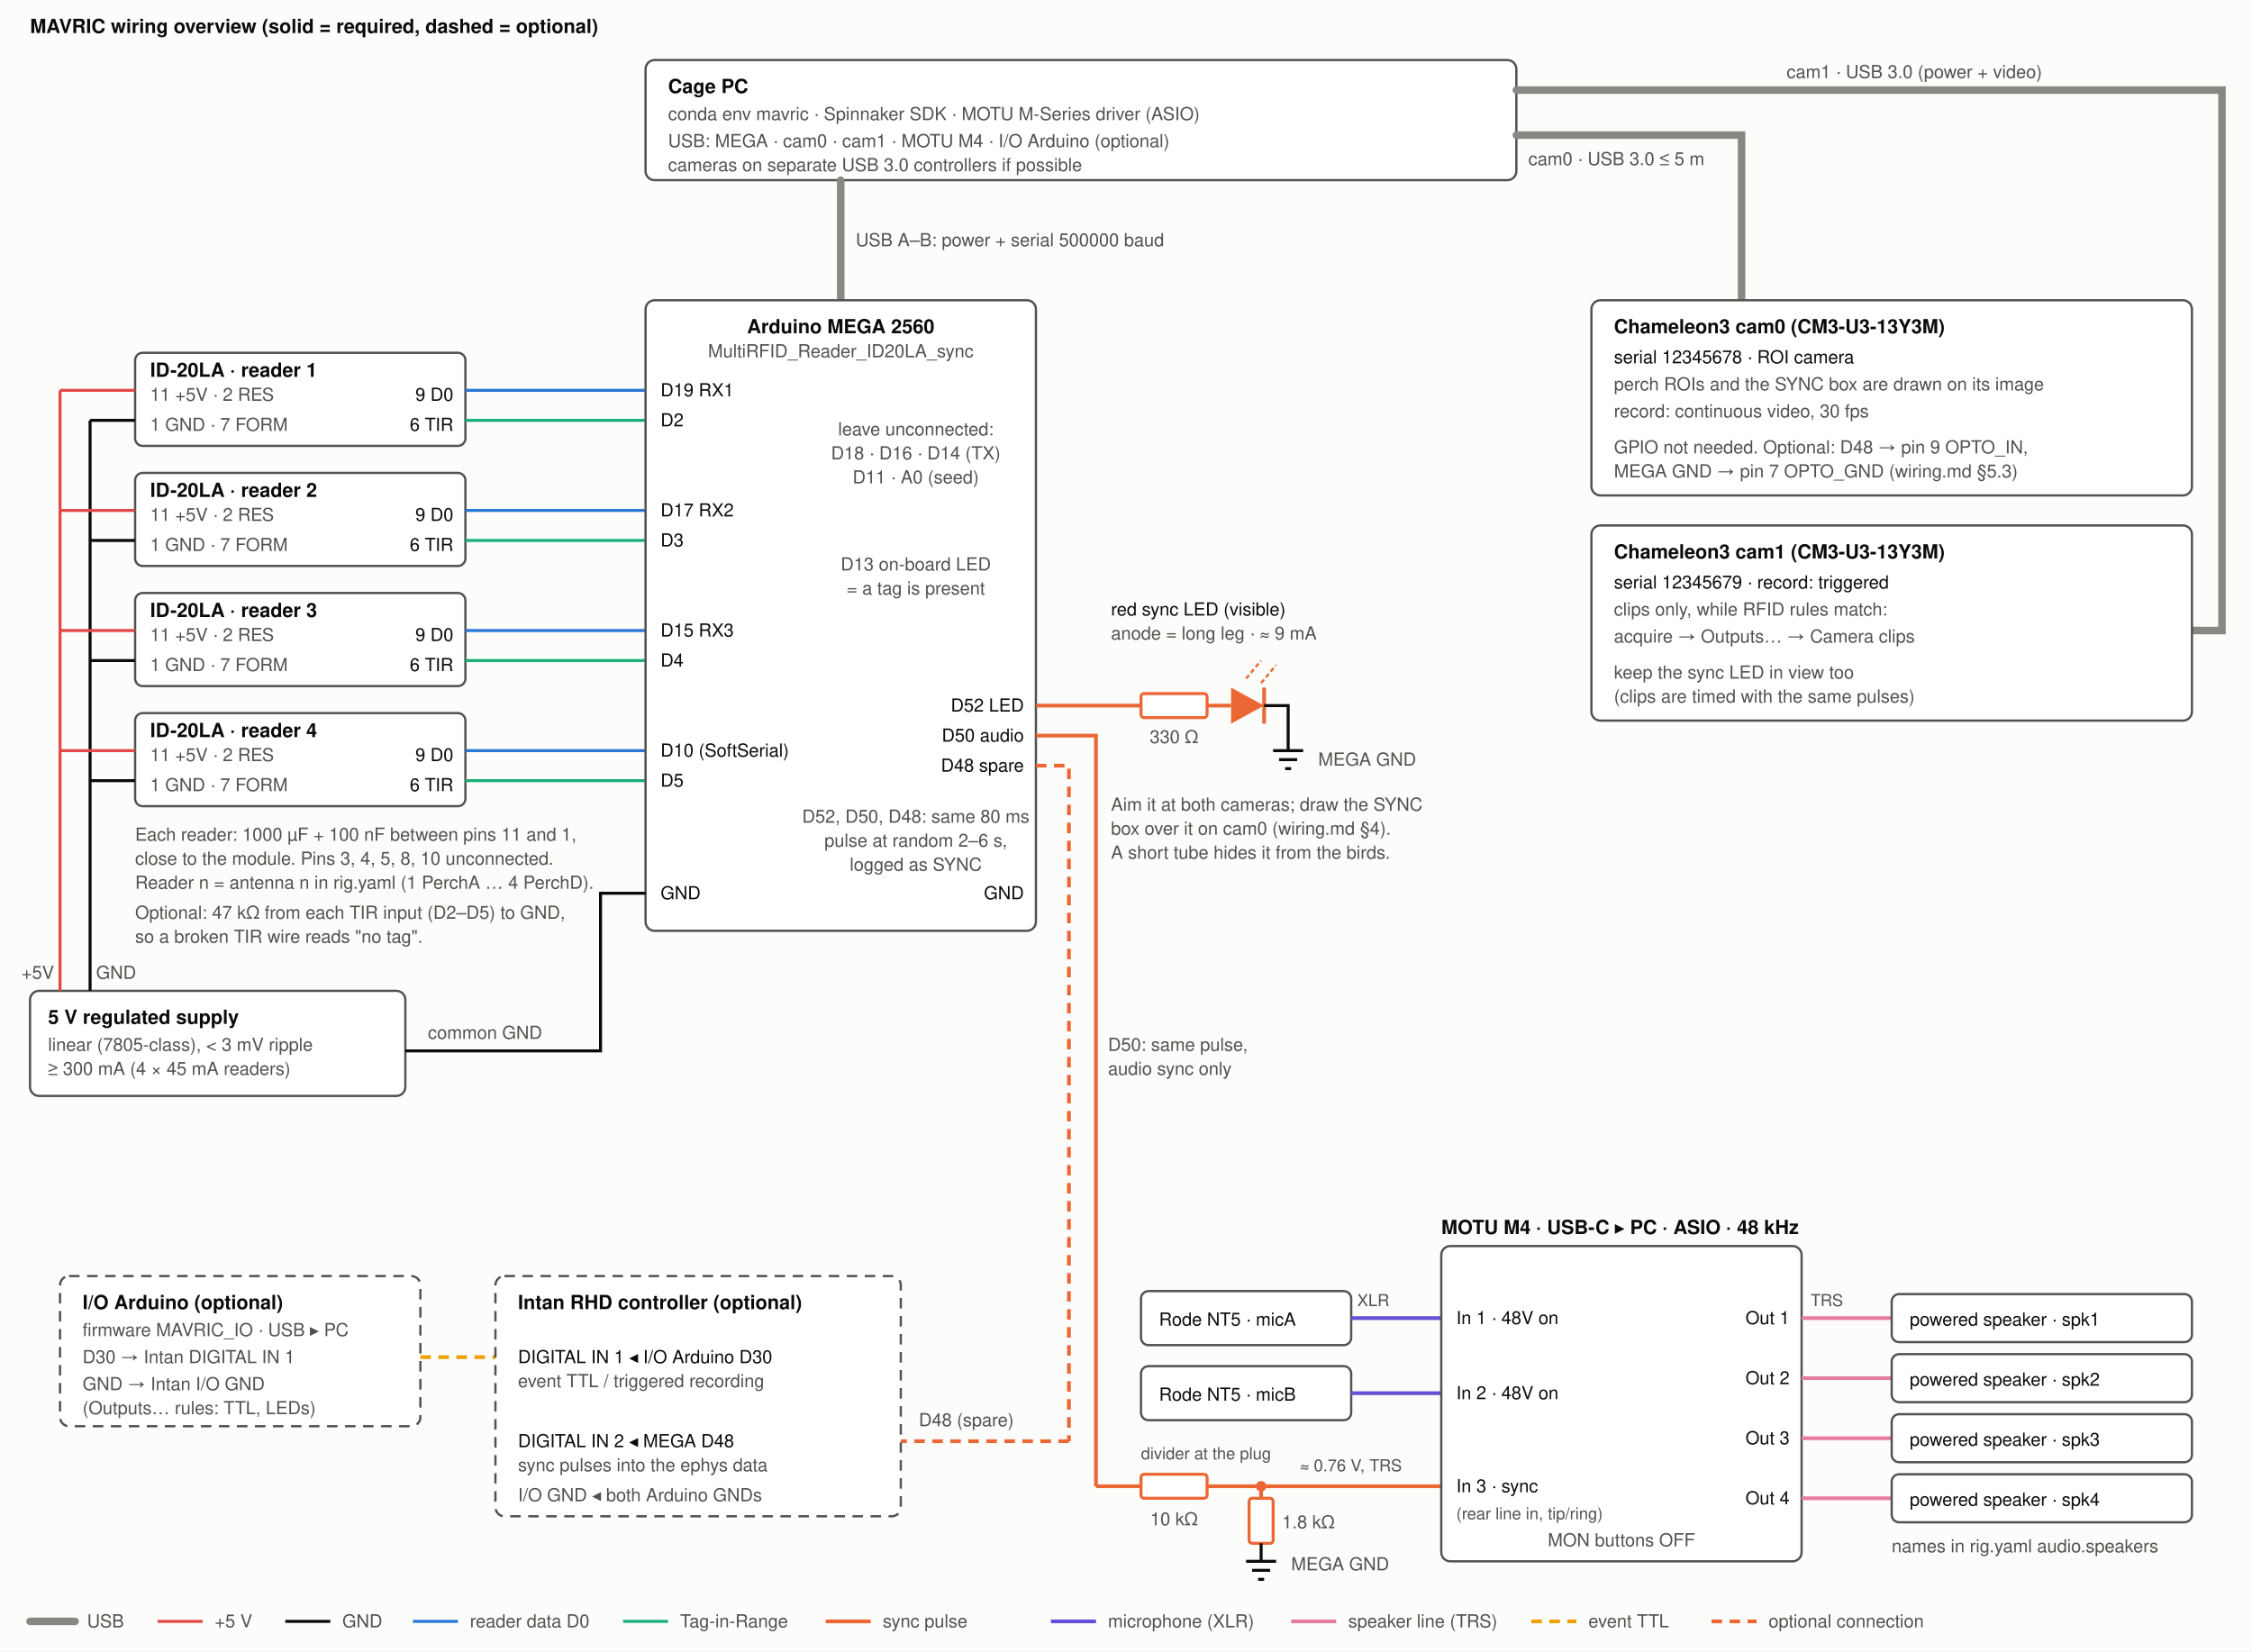
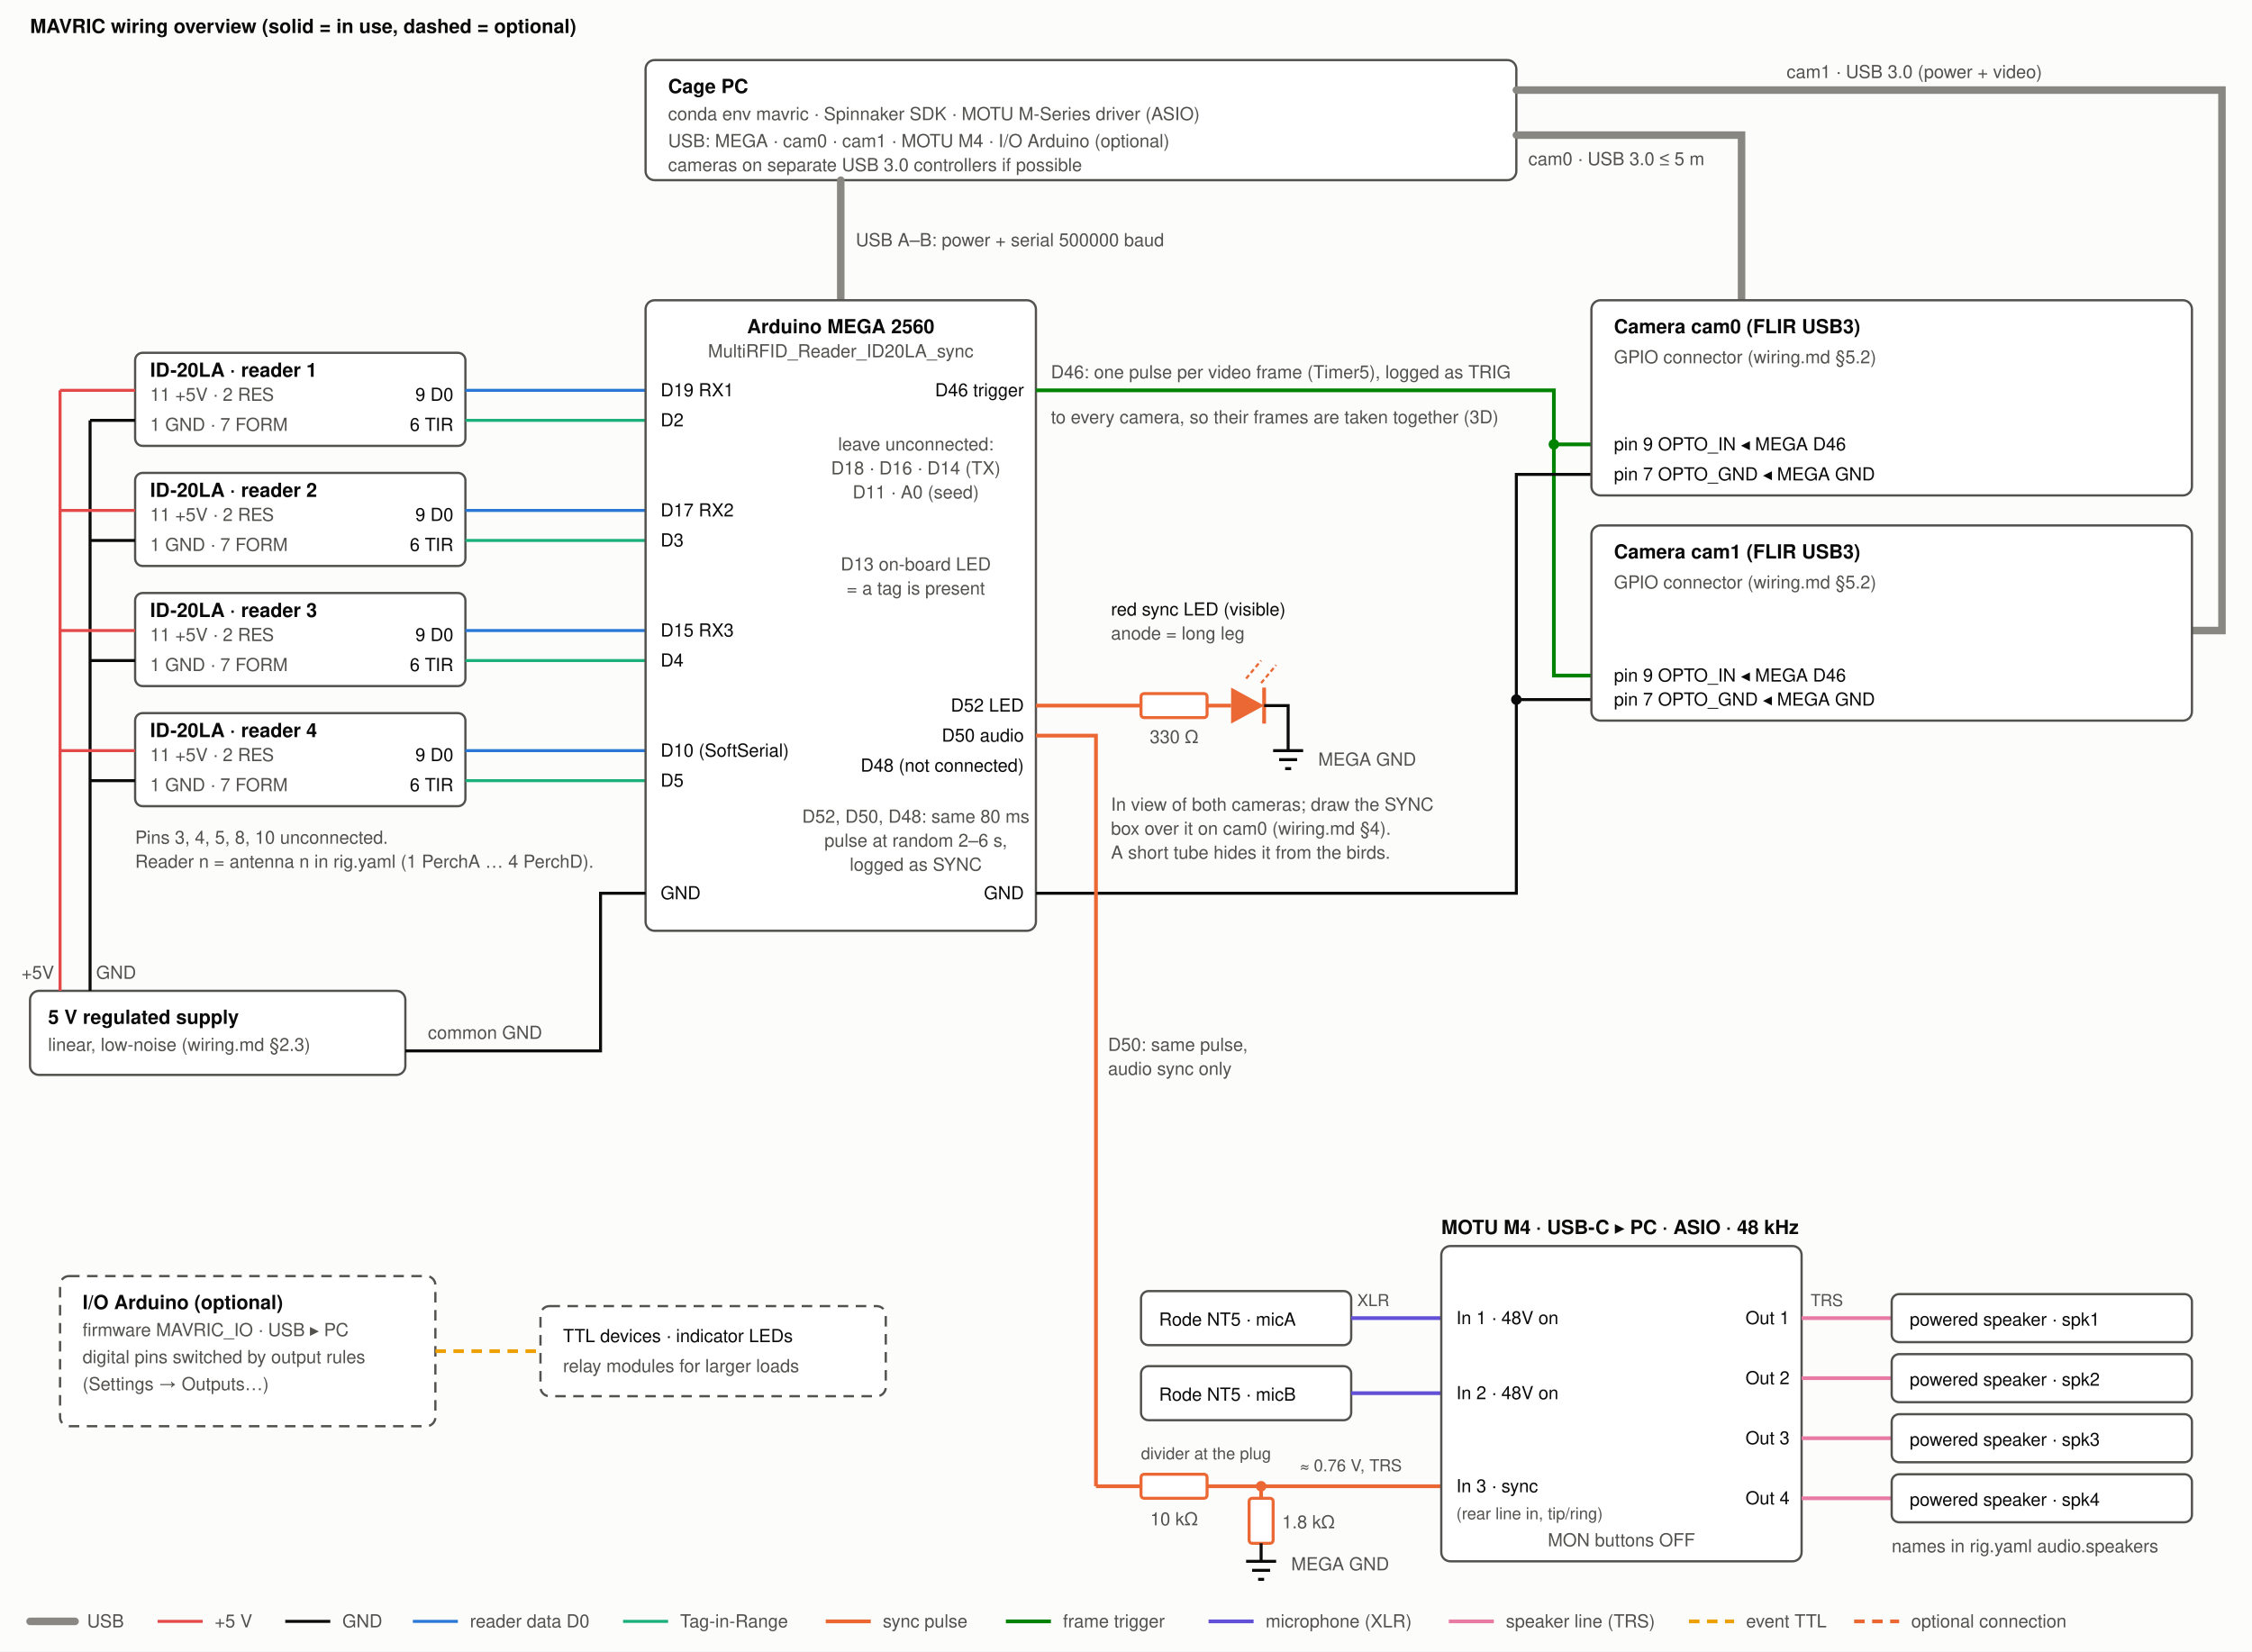
<svg xmlns="http://www.w3.org/2000/svg" viewBox="0 0 1500 1100" width="1500" height="1100" font-family="Segoe UI, Helvetica, Arial, sans-serif" font-size="12">
  <defs>
    <style>
      .box { fill: #ffffff; stroke: #52514e; stroke-width: 1.5; }
      .obox { fill: #ffffff; stroke: #52514e; stroke-width: 1.5; stroke-dasharray: 7 5; }
      .t { fill: #0b0b0b; }
      .s { fill: #52514e; }
      .h { fill: #0b0b0b; font-weight: 600; font-size: 13px; }
      .usb { stroke: #898781; stroke-width: 5; fill: none; stroke-linecap: round; }
      .pwr { stroke: #e34948; stroke-width: 2; fill: none; }
      .gnd { stroke: #0b0b0b; stroke-width: 2; fill: none; }
      .dat { stroke: #2a78d6; stroke-width: 2; fill: none; }
      .tir { stroke: #1baf7a; stroke-width: 2; fill: none; }
      .syn { stroke: #eb6834; stroke-width: 2.5; fill: none; }
+       .trg { stroke: #008300; stroke-width: 2.5; fill: none; }
      .aud { stroke: #6250d6; stroke-width: 2.5; fill: none; }
      .spk { stroke: #e87ba4; stroke-width: 2.5; fill: none; }
      .ttl { stroke: #eda100; stroke-width: 2.5; fill: none; }
      .opt { stroke-dasharray: 7 5; }
    </style>
  </defs>
  <rect width="1500" height="1100" fill="#fcfcfb" />
-   <text x="20" y="22" class="h" font-size="15">MAVRIC wiring overview (solid = required, dashed = optional)</text>
+   <text x="20" y="22" class="h" font-size="15">MAVRIC wiring overview (solid = in use, dashed = optional)</text>
  <rect x="430" y="40" width="580" height="80" rx="6" class="box" />
  <text x="445" y="62" class="h">Cage PC</text>
  <text x="445" y="80" class="s">conda env mavric · Spinnaker SDK · MOTU M-Series driver (ASIO)</text>
  <text x="445" y="98" class="s">USB: MEGA · cam0 · cam1 · MOTU M4 · I/O Arduino (optional)</text>
  <text x="445" y="114" class="s">cameras on separate USB 3.0 controllers if possible</text>
  <path d="M560 120 V200" class="usb" />
  <text x="570" y="164" class="s">USB A–B: power + serial 500000 baud</text>
  <path d="M1010 90 H1160 V200" class="usb" />
  <text x="1018" y="110" class="s">cam0 · USB 3.0 ≤ 5 m</text>
  <path d="M1010 60 H1480 V420 H1460" class="usb" />
  <text x="1190" y="52" class="s">cam1 · USB 3.0 (power + video)</text>
-   <rect x="20" y="660" width="250" height="70" rx="6" class="box" />
+   <rect x="20" y="660" width="250" height="56" rx="6" class="box" />
  <text x="32" y="682" class="h">5 V regulated supply</text>
-   <text x="32" y="700" class="s">linear (7805-class), &lt; 3 mV ripple</text>
-   <text x="32" y="716" class="s">≥ 300 mA (4 × 45 mA readers)</text>
+   <text x="32" y="700" class="s">linear, low-noise (wiring.md §2.3)</text>
  <path d="M40 660 V260" class="pwr" />
  <path d="M60 660 V280" class="gnd" />
  <text x="36" y="652" class="s" fill="#e34948" text-anchor="end">+5V</text>
  <text x="64" y="652" class="s">GND</text>
  <g id="readers">
    <rect x="90" y="235" width="220" height="62" rx="5" class="box" />
    <text x="100" y="251" class="h">ID-20LA · reader 1</text>
    <text x="100" y="267" class="s">11 +5V · 2 RES</text>
    <text x="100" y="287" class="s">1 GND · 7 FORM</text>
    <text x="302" y="267" class="t" text-anchor="end">9 D0</text>
    <text x="302" y="287" class="t" text-anchor="end">6 TIR</text>
    <path d="M40 260 H90" class="pwr" />
    <path d="M60 280 H90" class="gnd" />
    <path d="M310 260 H430" class="dat" />
    <path d="M310 280 H430" class="tir" />
    <rect x="90" y="315" width="220" height="62" rx="5" class="box" />
    <text x="100" y="331" class="h">ID-20LA · reader 2</text>
    <text x="100" y="347" class="s">11 +5V · 2 RES</text>
    <text x="100" y="367" class="s">1 GND · 7 FORM</text>
    <text x="302" y="347" class="t" text-anchor="end">9 D0</text>
    <text x="302" y="367" class="t" text-anchor="end">6 TIR</text>
    <path d="M40 340 H90" class="pwr" />
    <path d="M60 360 H90" class="gnd" />
    <path d="M310 340 H430" class="dat" />
    <path d="M310 360 H430" class="tir" />
    <rect x="90" y="395" width="220" height="62" rx="5" class="box" />
    <text x="100" y="411" class="h">ID-20LA · reader 3</text>
    <text x="100" y="427" class="s">11 +5V · 2 RES</text>
    <text x="100" y="447" class="s">1 GND · 7 FORM</text>
    <text x="302" y="427" class="t" text-anchor="end">9 D0</text>
    <text x="302" y="447" class="t" text-anchor="end">6 TIR</text>
    <path d="M40 420 H90" class="pwr" />
    <path d="M60 440 H90" class="gnd" />
    <path d="M310 420 H430" class="dat" />
    <path d="M310 440 H430" class="tir" />
    <rect x="90" y="475" width="220" height="62" rx="5" class="box" />
    <text x="100" y="491" class="h">ID-20LA · reader 4</text>
    <text x="100" y="507" class="s">11 +5V · 2 RES</text>
    <text x="100" y="527" class="s">1 GND · 7 FORM</text>
    <text x="302" y="507" class="t" text-anchor="end">9 D0</text>
    <text x="302" y="527" class="t" text-anchor="end">6 TIR</text>
    <path d="M40 500 H90" class="pwr" />
    <path d="M60 520 H90" class="gnd" />
    <path d="M310 500 H430" class="dat" />
    <path d="M310 520 H430" class="tir" />
  </g>
-   <text x="90" y="560" class="s">Each reader: 1000 µF + 100 nF between pins 11 and 1,</text>
-   <text x="90" y="576" class="s">close to the module. Pins 3, 4, 5, 8, 10 unconnected.</text>
-   <text x="90" y="592" class="s">Reader n = antenna n in rig.yaml (1 PerchA … 4 PerchD).</text>
-   <text x="90" y="612" class="s">Optional: 47 kΩ from each TIR input (D2–D5) to GND,</text>
-   <text x="90" y="628" class="s">so a broken TIR wire reads "no tag".</text>
+   <text x="90" y="562" class="s">Pins 3, 4, 5, 8, 10 unconnected.</text>
+   <text x="90" y="578" class="s">Reader n = antenna n in rig.yaml (1 PerchA … 4 PerchD).</text>
  <rect x="430" y="200" width="260" height="420" rx="6" class="box" />
  <text x="560" y="222" class="h" text-anchor="middle">Arduino MEGA 2560</text>
  <text x="560" y="238" class="s" text-anchor="middle">MultiRFID_Reader_ID20LA_sync</text>
  <text x="440" y="264" class="t">D19 RX1</text>
  <text x="440" y="284" class="t">D2</text>
  <text x="440" y="344" class="t">D17 RX2</text>
  <text x="440" y="364" class="t">D3</text>
  <text x="440" y="424" class="t">D15 RX3</text>
  <text x="440" y="444" class="t">D4</text>
  <text x="440" y="504" class="t">D10 (SoftSerial)</text>
  <text x="440" y="524" class="t">D5</text>
  <text x="440" y="599" class="t">GND</text>
+   <text x="682" y="264" class="t" text-anchor="end">D46 trigger</text>
  <text x="682" y="474" class="t" text-anchor="end">D52 LED</text>
  <text x="682" y="494" class="t" text-anchor="end">D50 audio</text>
-   <text x="682" y="514" class="t" text-anchor="end">D48 spare</text>
+   <text x="682" y="514" class="t" text-anchor="end">D48 (not connected)</text>
  <text x="682" y="599" class="t" text-anchor="end">GND</text>
-   <text x="610" y="290" class="s" text-anchor="middle">leave unconnected:</text>
-   <text x="610" y="306" class="s" text-anchor="middle">D18 · D16 · D14 (TX)</text>
-   <text x="610" y="322" class="s" text-anchor="middle">D11 · A0 (seed)</text>
+   <text x="610" y="300" class="s" text-anchor="middle">leave unconnected:</text>
+   <text x="610" y="316" class="s" text-anchor="middle">D18 · D16 · D14 (TX)</text>
+   <text x="610" y="332" class="s" text-anchor="middle">D11 · A0 (seed)</text>
  <text x="610" y="380" class="s" text-anchor="middle">D13 on-board LED</text>
  <text x="610" y="396" class="s" text-anchor="middle">= a tag is present</text>
  <text x="610" y="548" class="s" text-anchor="middle">D52, D50, D48: same 80 ms</text>
  <text x="610" y="564" class="s" text-anchor="middle">pulse at random 2–6 s,</text>
  <text x="610" y="580" class="s" text-anchor="middle">logged as SYNC</text>
  <path d="M270 700 H400 V595 H430" class="gnd" />
  <text x="285" y="692" class="s">common GND</text>
+   <path d="M690 260 H1035 V450 H1060" class="trg" />
+   <path d="M1035 296 H1060" class="trg" />
+   <circle cx="1035" cy="296" r="3.5" fill="#008300" />
+   <text x="700" y="252" class="s">D46: one pulse per video frame (Timer5), logged as TRIG</text>
+   <text x="700" y="282" class="s">to every camera, so their frames are taken together (3D)</text>
+   <path d="M690 595 H1010 V466 H1060" class="gnd" />
+   <path d="M1010 466 V316 H1060" class="gnd" />
+   <circle cx="1010" cy="466" r="3.5" fill="#0b0b0b" />
  <path d="M690 470 H760" class="syn" />
  <rect x="760" y="462" width="44" height="16" rx="2" fill="#ffffff" stroke="#eb6834" stroke-width="2" />
  <text x="782" y="495" class="s" text-anchor="middle">330 Ω</text>
  <path d="M804 470 H820" class="syn" />
  <path d="M820 458 L820 482 L842 470 Z" fill="#eb6834" />
  <path d="M842 458 V482" class="syn" />
  <path d="M830 452 l10 -12 M840 455 l10 -12" stroke="#eb6834" stroke-width="1.5" stroke-dasharray="3 2" />
  <path d="M842 470 H858 V500" class="gnd" />
  <path d="M848 500 H868 M852 506 H864 M856 512 H860" class="gnd" />
  <text x="878" y="510" class="s">MEGA GND</text>
  <text x="740" y="410" class="t">red sync LED (visible)</text>
-   <text x="740" y="426" class="s">anode = long leg · ≈ 9 mA</text>
-   <text x="740" y="540" class="s">Aim it at both cameras; draw the SYNC</text>
+   <text x="740" y="426" class="s">anode = long leg</text>
+   <text x="740" y="540" class="s">In view of both cameras; draw the SYNC</text>
  <text x="740" y="556" class="s">box over it on cam0 (wiring.md §4).</text>
  <text x="740" y="572" class="s">A short tube hides it from the birds.</text>
  <path d="M690 490 H730 V990" class="syn" />
  <text x="738" y="700" class="s">D50: same pulse,</text>
  <text x="738" y="716" class="s">audio sync only</text>
-   <path d="M690 510 H712 V960" class="syn opt" />
  <rect x="1060" y="200" width="400" height="130" rx="6" class="box" />
-   <text x="1075" y="222" class="h">Chameleon3 cam0 (CM3-U3-13Y3M)</text>
-   <text x="1075" y="242" class="t">serial 12345678 · ROI camera</text>
-   <text x="1075" y="260" class="s">perch ROIs and the SYNC box are drawn on its image</text>
-   <text x="1075" y="278" class="s">record: continuous video, 30 fps</text>
-   <text x="1075" y="302" class="s">GPIO not needed. Optional: D48 → pin 9 OPTO_IN,</text>
-   <text x="1075" y="318" class="s">MEGA GND → pin 7 OPTO_GND (wiring.md §5.3)</text>
+   <text x="1075" y="222" class="h">Camera cam0 (FLIR USB3)</text>
+   <text x="1075" y="242" class="s">GPIO connector (wiring.md §5.2)</text>
+   <text x="1075" y="300" class="t">pin 9 OPTO_IN ◂ MEGA D46</text>
+   <text x="1075" y="320" class="t">pin 7 OPTO_GND ◂ MEGA GND</text>
  <rect x="1060" y="350" width="400" height="130" rx="6" class="box" />
-   <text x="1075" y="372" class="h">Chameleon3 cam1 (CM3-U3-13Y3M)</text>
-   <text x="1075" y="392" class="t">serial 12345679 · record: triggered</text>
-   <text x="1075" y="410" class="s">clips only, while RFID rules match:</text>
-   <text x="1075" y="428" class="s">acquire → Outputs… → Camera clips</text>
-   <text x="1075" y="452" class="s">keep the sync LED in view too</text>
-   <text x="1075" y="468" class="s">(clips are timed with the same pulses)</text>
-   <rect x="40" y="850" width="240" height="100" rx="6" class="obox" />
+   <text x="1075" y="372" class="h">Camera cam1 (FLIR USB3)</text>
+   <text x="1075" y="392" class="s">GPIO connector (wiring.md §5.2)</text>
+   <text x="1075" y="454" class="t">pin 9 OPTO_IN ◂ MEGA D46</text>
+   <text x="1075" y="470" class="t">pin 7 OPTO_GND ◂ MEGA GND</text>
+   <rect x="40" y="850" width="250" height="100" rx="6" class="obox" />
  <text x="55" y="872" class="h">I/O Arduino (optional)</text>
  <text x="55" y="890" class="s">firmware MAVRIC_IO · USB ▸ PC</text>
-   <text x="55" y="908" class="s">D30 → Intan DIGITAL IN 1</text>
-   <text x="55" y="926" class="s">GND → Intan I/O GND</text>
-   <text x="55" y="942" class="s">(Outputs… rules: TTL, LEDs)</text>
-   <path d="M280 904 H330" class="ttl opt" />
-   <rect x="330" y="850" width="270" height="160" rx="6" class="obox" />
-   <text x="345" y="872" class="h">Intan RHD controller (optional)</text>
-   <text x="345" y="908" class="t">DIGITAL IN 1 ◂ I/O Arduino D30</text>
-   <text x="345" y="924" class="s">event TTL / triggered recording</text>
-   <text x="345" y="964" class="t">DIGITAL IN 2 ◂ MEGA D48</text>
-   <text x="345" y="980" class="s">sync pulses into the ephys data</text>
-   <text x="345" y="1000" class="s">I/O GND ◂ both Arduino GNDs</text>
-   <path d="M712 960 H600" class="syn opt" />
-   <text x="612" y="950" class="s">D48 (spare)</text>
+   <text x="55" y="908" class="s">digital pins switched by output rules</text>
+   <text x="55" y="926" class="s">(Settings → Outputs…)</text>
+   <path d="M290 900 H360" class="ttl opt" />
+   <rect x="360" y="870" width="230" height="60" rx="6" class="obox" />
+   <text x="375" y="894" class="t">TTL devices · indicator LEDs</text>
+   <text x="375" y="914" class="s">relay modules for larger loads</text>
  <rect x="760" y="860" width="140" height="36" rx="5" class="box" />
  <text x="772" y="883" class="t">Rode NT5 · micA</text>
  <rect x="760" y="910" width="140" height="36" rx="5" class="box" />
  <text x="772" y="933" class="t">Rode NT5 · micB</text>
  <path d="M900 878 H960" class="aud" />
  <path d="M900 928 H960" class="aud" />
  <text x="904" y="870" class="s" font-size="11">XLR</text>
  <path d="M730 990 H760" class="syn" />
  <rect x="760" y="982" width="44" height="16" rx="2" fill="#ffffff" stroke="#eb6834" stroke-width="2" />
  <text x="782" y="1016" class="s" text-anchor="middle">10 kΩ</text>
  <path d="M804 990 H960" class="syn" />
  <circle cx="840" cy="990" r="3.5" fill="#eb6834" />
  <path d="M840 990 V998" class="syn" />
  <rect x="832" y="998" width="16" height="30" rx="2" fill="#ffffff" stroke="#eb6834" stroke-width="2" />
  <text x="854" y="1018" class="s">1.8 kΩ</text>
  <path d="M840 1028 V1040" class="gnd" />
  <path d="M830 1040 H850 M834 1046 H846 M838 1052 H842" class="gnd" />
  <text x="860" y="1046" class="s">MEGA GND</text>
  <text x="866" y="980" class="s" font-size="11">≈ 0.76 V, TRS</text>
  <text x="760" y="972" class="s" font-size="11">divider at the plug</text>
  <text x="960" y="822" class="h">MOTU M4 · USB-C ▸ PC · ASIO · 48 kHz</text>
  <rect x="960" y="830" width="240" height="210" rx="6" class="box" />
  <text x="970" y="882" class="t">In 1 · 48V on</text>
  <text x="970" y="932" class="t">In 2 · 48V on</text>
  <text x="970" y="994" class="t">In 3 · sync</text>
  <text x="970" y="1012" class="s" font-size="11">(rear line in, tip/ring)</text>
  <text x="1192" y="882" class="t" text-anchor="end">Out 1</text>
  <text x="1192" y="922" class="t" text-anchor="end">Out 2</text>
  <text x="1192" y="962" class="t" text-anchor="end">Out 3</text>
  <text x="1192" y="1002" class="t" text-anchor="end">Out 4</text>
  <text x="1080" y="1030" class="s" text-anchor="middle">MON buttons OFF</text>
  <path d="M1200 878 H1260" class="spk" />
  <path d="M1200 918 H1260" class="spk" />
  <path d="M1200 958 H1260" class="spk" />
  <path d="M1200 998 H1260" class="spk" />
  <text x="1206" y="870" class="s" font-size="11">TRS</text>
  <rect x="1260" y="862" width="200" height="32" rx="5" class="box" />
  <text x="1272" y="883" class="t">powered speaker · spk1</text>
  <rect x="1260" y="902" width="200" height="32" rx="5" class="box" />
  <text x="1272" y="923" class="t">powered speaker · spk2</text>
  <rect x="1260" y="942" width="200" height="32" rx="5" class="box" />
  <text x="1272" y="963" class="t">powered speaker · spk3</text>
  <rect x="1260" y="982" width="200" height="32" rx="5" class="box" />
  <text x="1272" y="1003" class="t">powered speaker · spk4</text>
  <text x="1260" y="1034" class="s">names in rig.yaml audio.speakers</text>
  <g transform="translate(20 1080)">
    <path d="M0 0 H30" class="usb" />
    <text x="38" y="4" class="s">USB</text>
    <path d="M85 0 H115" class="pwr" />
    <text x="123" y="4" class="s">+5 V</text>
    <path d="M170 0 H200" class="gnd" />
    <text x="208" y="4" class="s">GND</text>
    <path d="M255 0 H285" class="dat" />
    <text x="293" y="4" class="s">reader data D0</text>
    <path d="M395 0 H425" class="tir" />
    <text x="433" y="4" class="s">Tag-in-Range</text>
    <path d="M530 0 H560" class="syn" />
    <text x="568" y="4" class="s">sync pulse</text>
-     <path d="M680 0 H710" class="aud" />
-     <text x="718" y="4" class="s">microphone (XLR)</text>
-     <path d="M840 0 H870" class="spk" />
-     <text x="878" y="4" class="s">speaker line (TRS)</text>
-     <path d="M1000 0 H1030" class="ttl opt" />
-     <text x="1038" y="4" class="s">event TTL</text>
-     <path d="M1120 0 H1150" class="syn opt" />
-     <text x="1158" y="4" class="s">optional connection</text>
+     <path d="M650 0 H680" class="trg" />
+     <text x="688" y="4" class="s">frame trigger</text>
+     <path d="M785 0 H815" class="aud" />
+     <text x="823" y="4" class="s">microphone (XLR)</text>
+     <path d="M945 0 H975" class="spk" />
+     <text x="983" y="4" class="s">speaker line (TRS)</text>
+     <path d="M1105 0 H1135" class="ttl opt" />
+     <text x="1143" y="4" class="s">event TTL</text>
+     <path d="M1215 0 H1245" class="syn opt" />
+     <text x="1253" y="4" class="s">optional connection</text>
  </g>
</svg>
